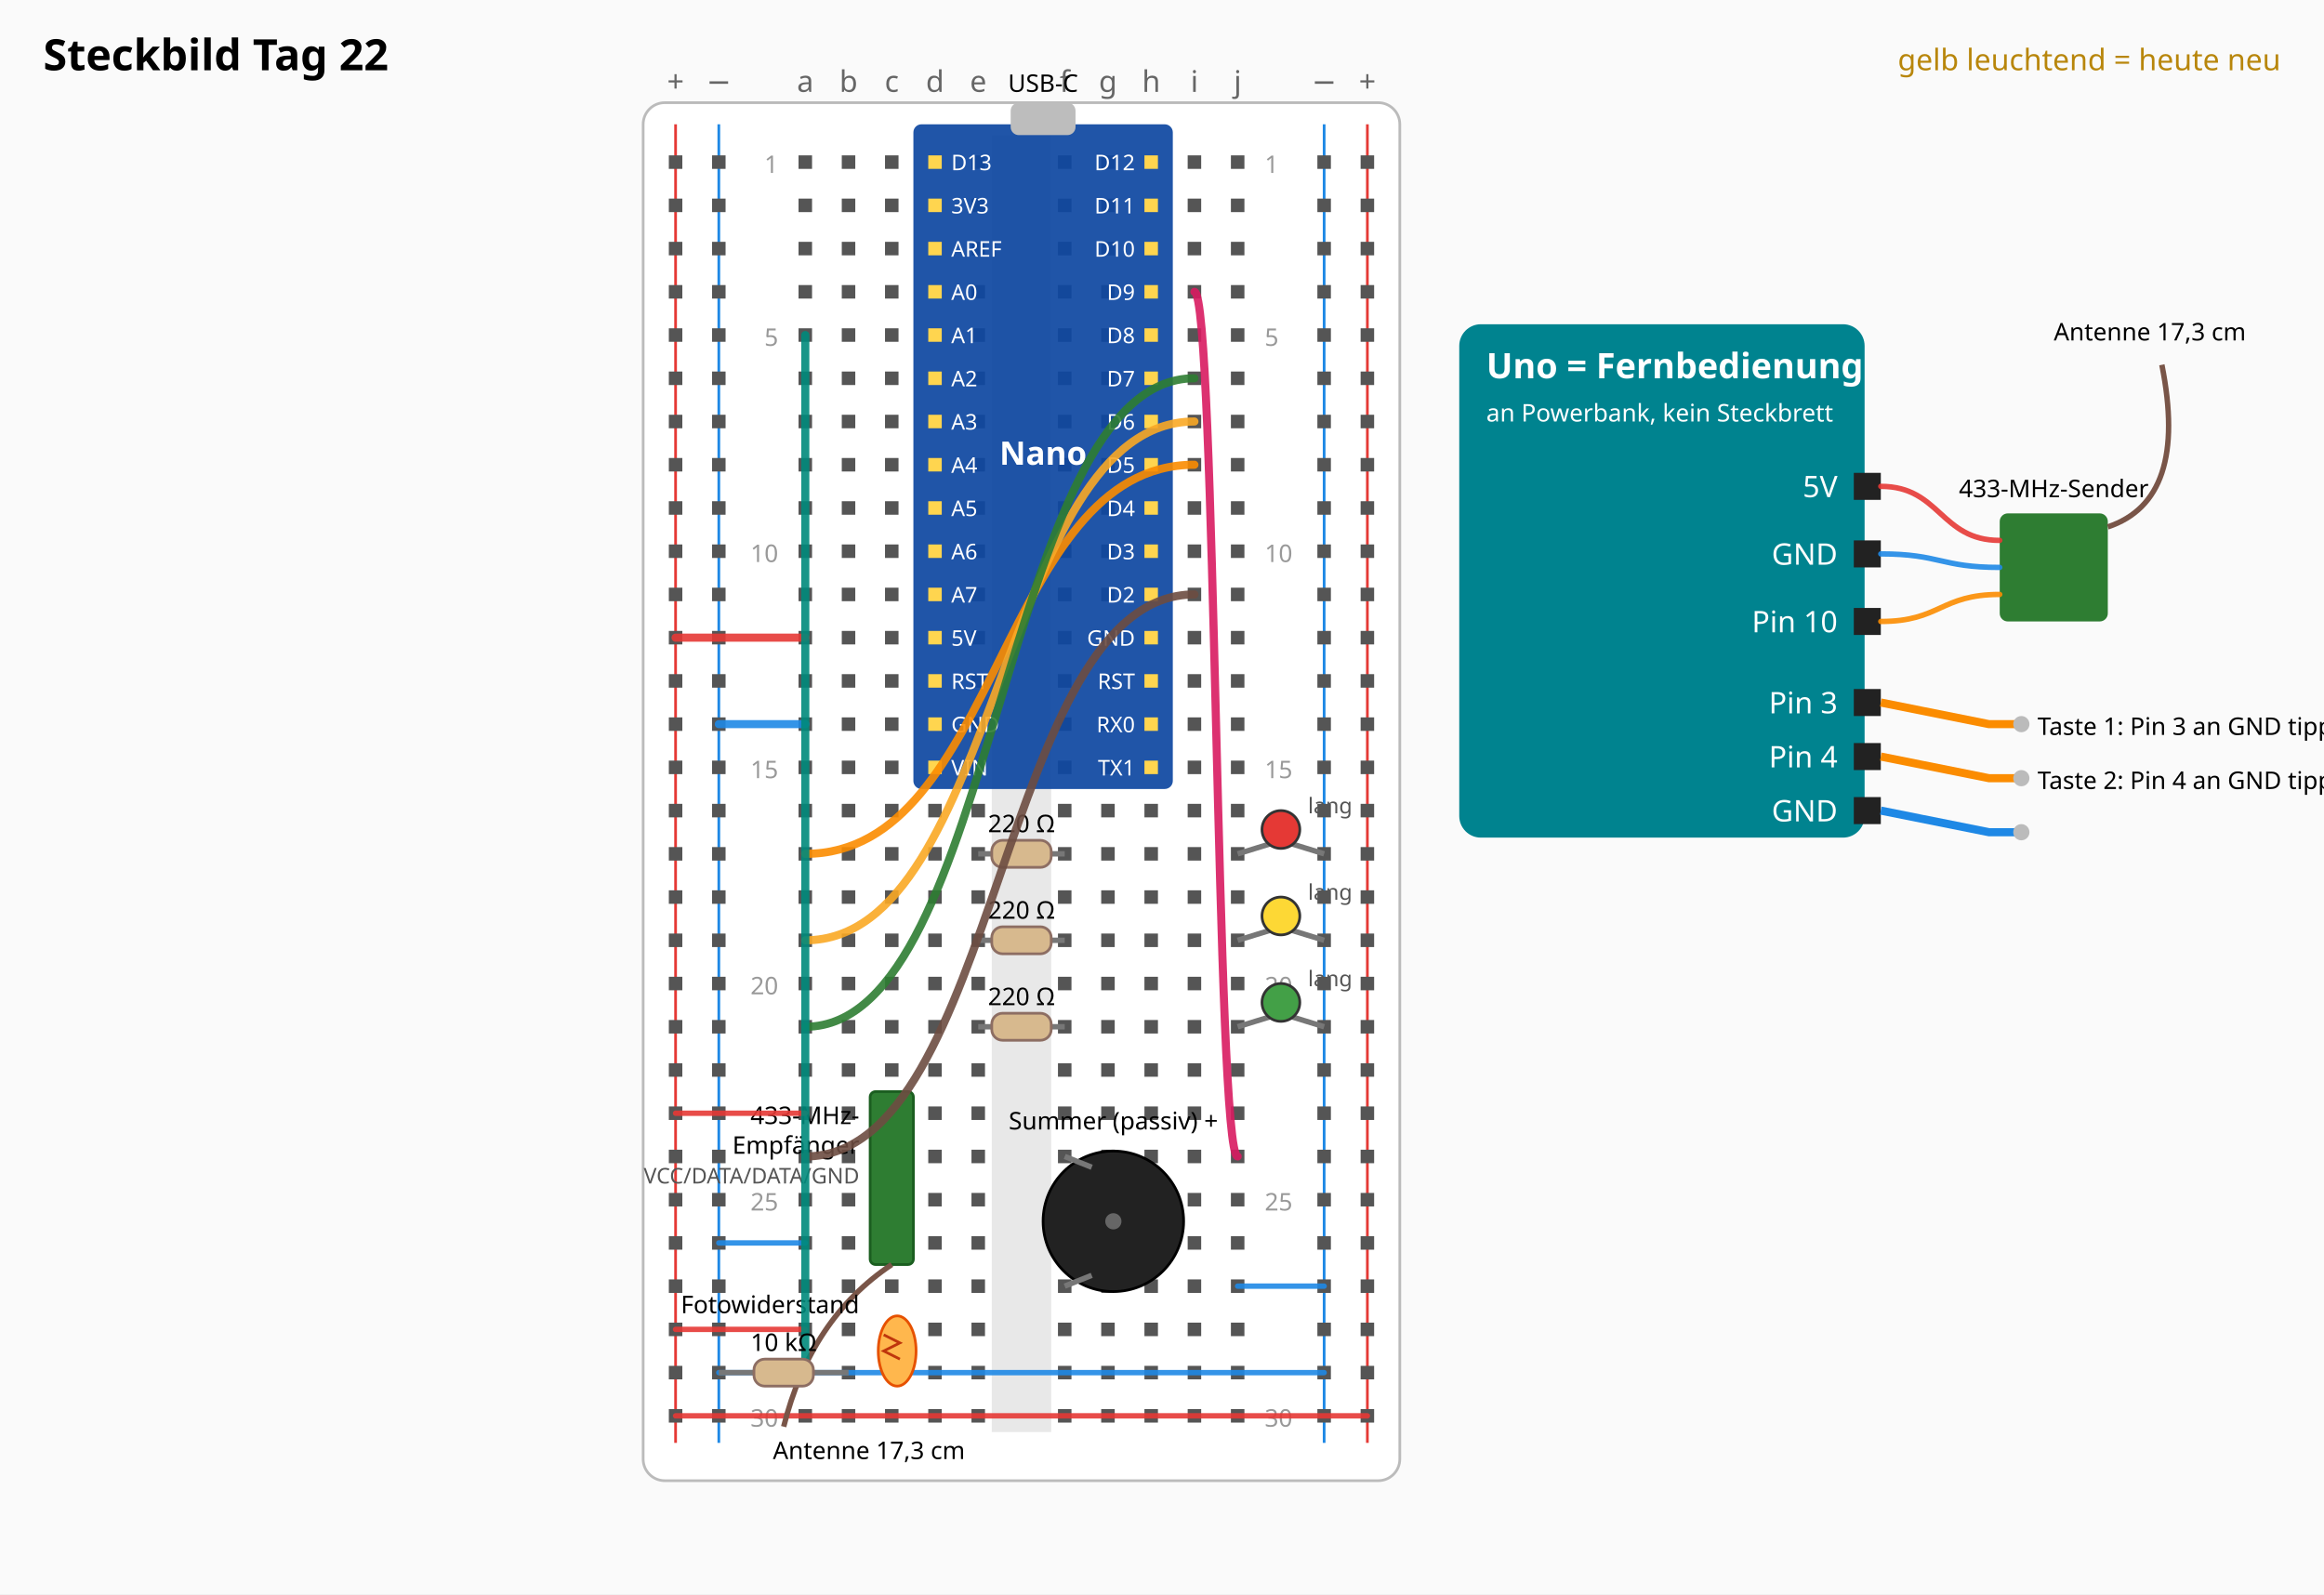
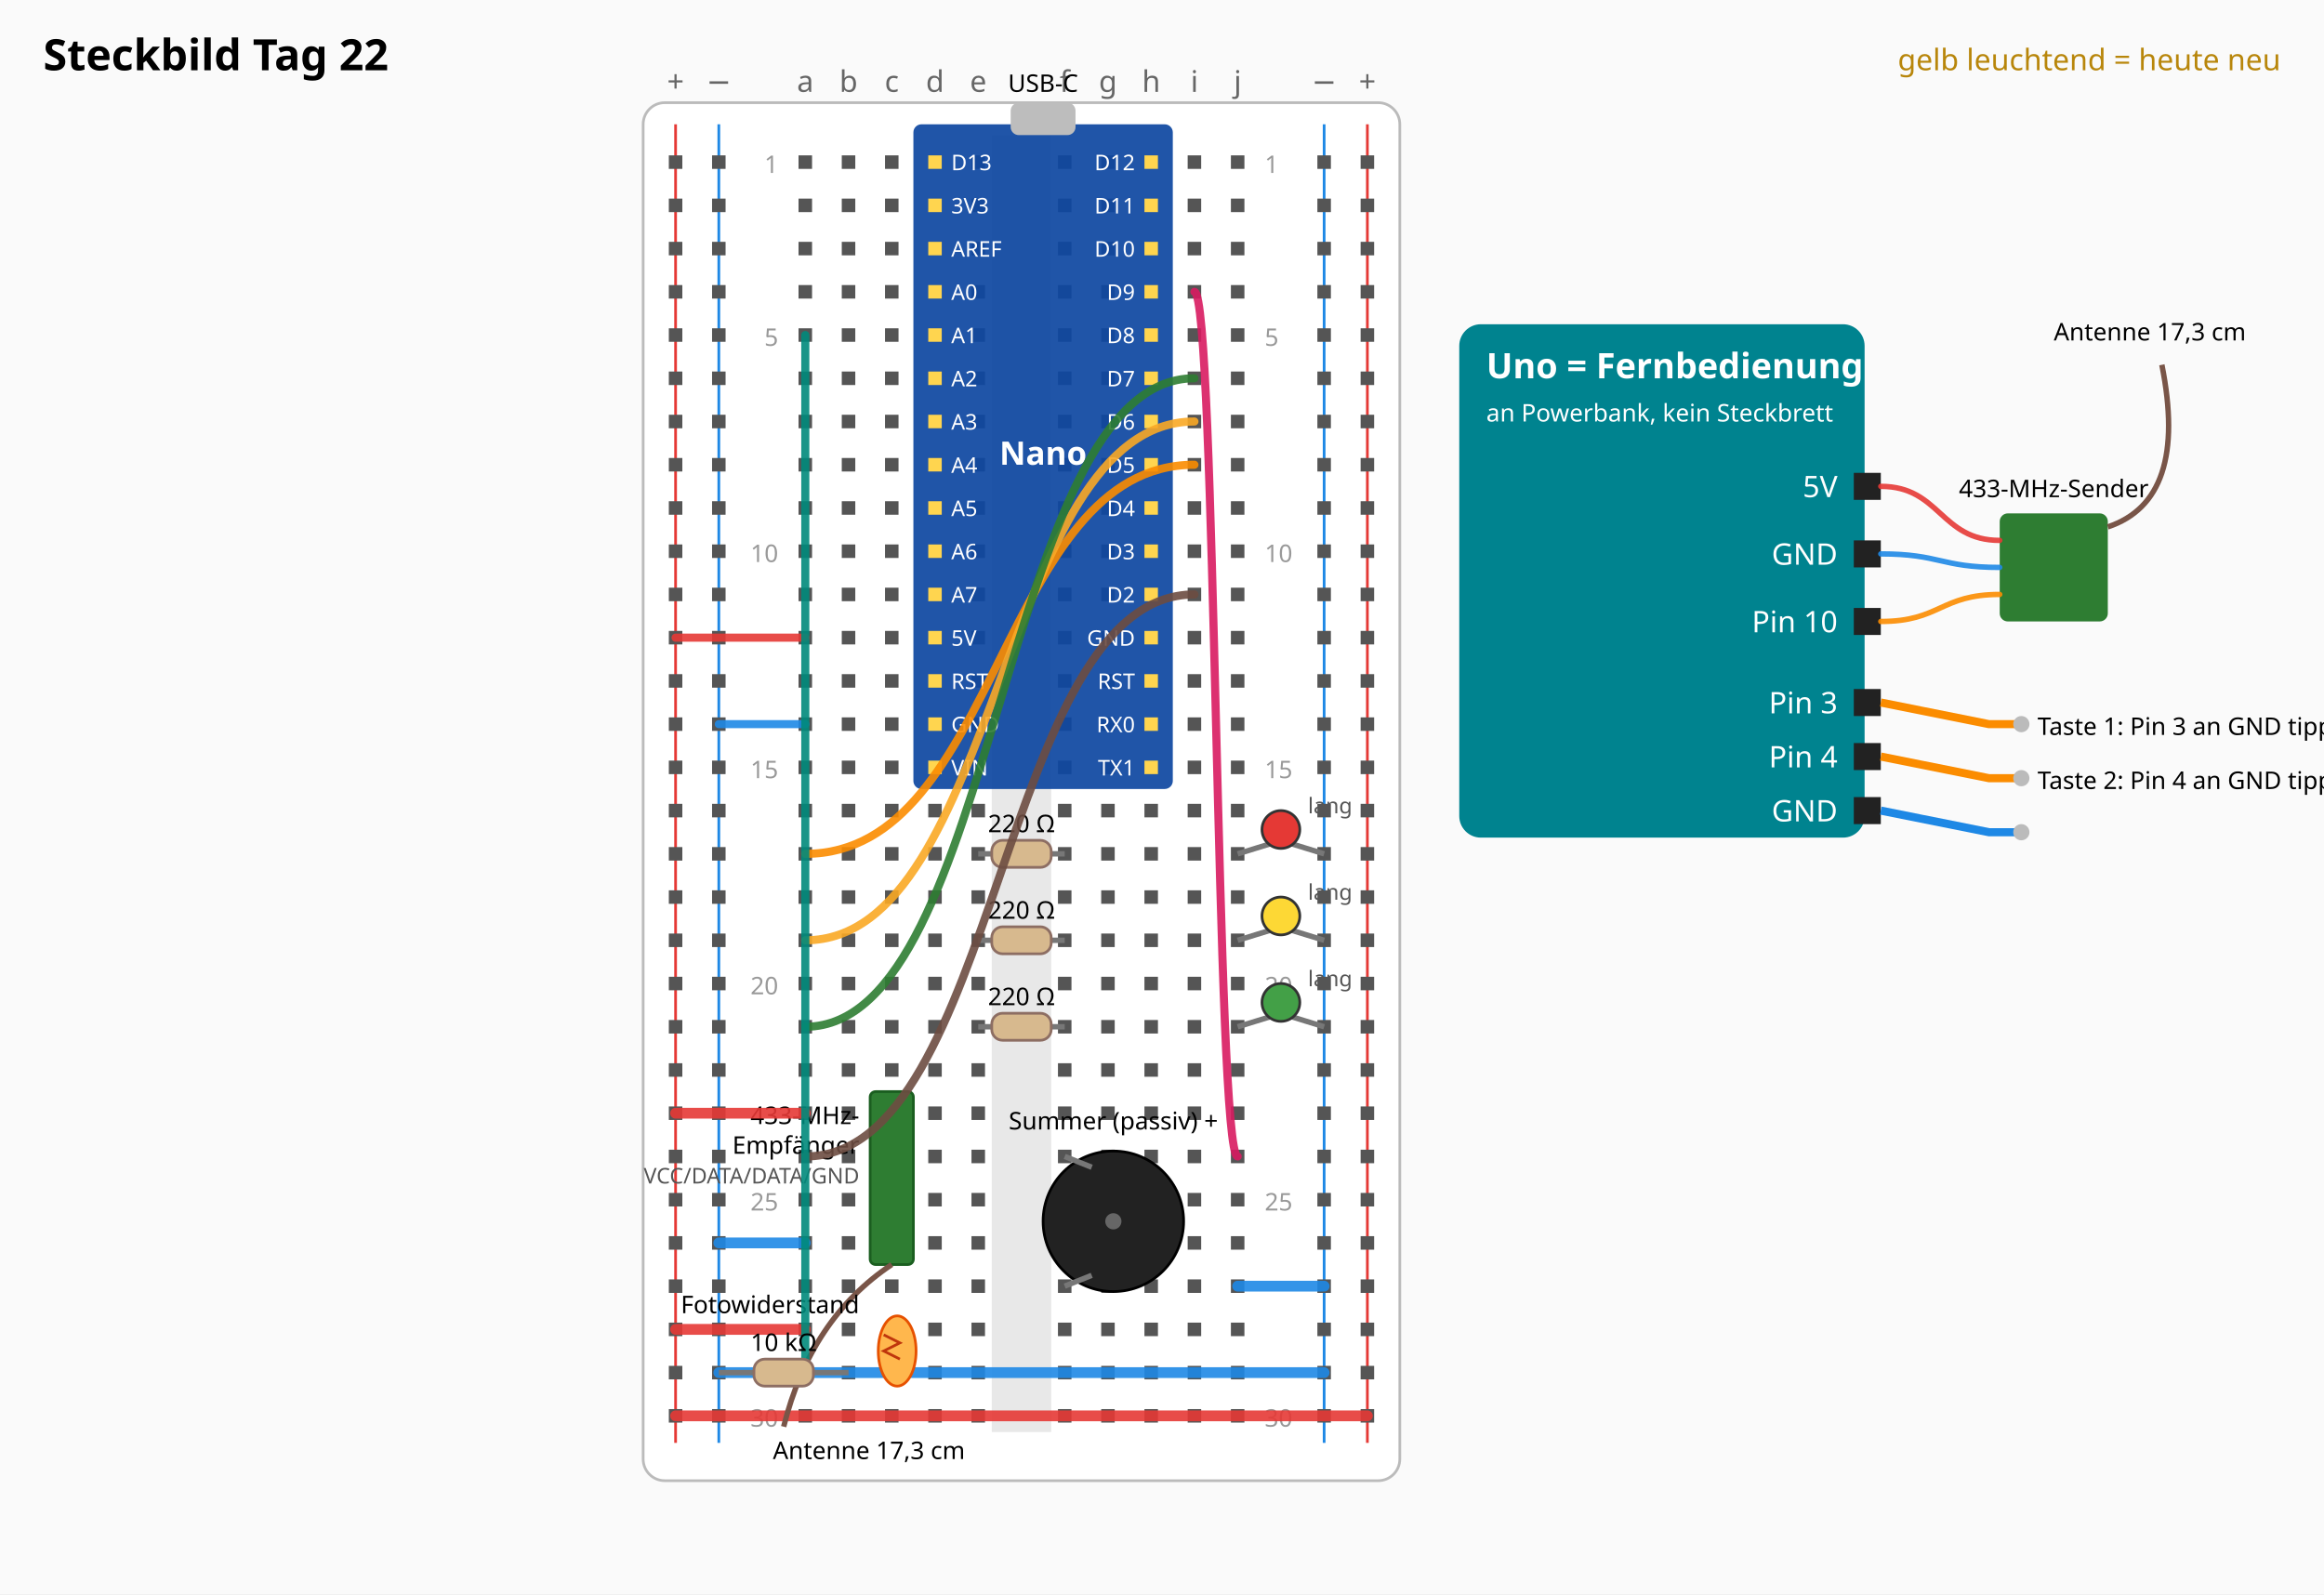
<svg xmlns="http://www.w3.org/2000/svg" viewBox="0 0 860 590" font-family="sans-serif" font-size="11">
  <defs>
    <filter id="glow" x="-50%" y="-50%" width="200%" height="200%">
      <feDropShadow dx="0" dy="0" stdDeviation="2.5" flood-color="#ffd400" flood-opacity="1" />
    </filter>
  </defs>
  <rect width="860" height="590" fill="#fafafa" />
  <text x="16" y="26" font-size="16" font-weight="bold">Steckbild Tag 22</text>
  <text x="844" y="26" text-anchor="end" fill="#b8860b">gelb leuchtend = heute neu</text>
  <rect x="238" y="38" width="280" height="510" rx="8" fill="#ffffff" stroke="#bbb" />
  <rect x="367" y="50" width="22" height="480" fill="#e8e8e8" />
  <line x1="250" y1="46" x2="250" y2="534" stroke="#e53935" stroke-width="1" />
  <line x1="506" y1="46" x2="506" y2="534" stroke="#e53935" stroke-width="1" />
  <line x1="266" y1="46" x2="266" y2="534" stroke="#1e88e5" stroke-width="1" />
  <line x1="490" y1="46" x2="490" y2="534" stroke="#1e88e5" stroke-width="1" />
  <text x="250" y="34" text-anchor="middle" fill="#666">+</text>
  <rect x="247.5" y="57.5" width="5" height="5" fill="#555" />
  <rect x="247.5" y="73.5" width="5" height="5" fill="#555" />
  <rect x="247.5" y="89.5" width="5" height="5" fill="#555" />
  <rect x="247.5" y="105.5" width="5" height="5" fill="#555" />
  <rect x="247.5" y="121.5" width="5" height="5" fill="#555" />
  <rect x="247.5" y="137.5" width="5" height="5" fill="#555" />
  <rect x="247.5" y="153.5" width="5" height="5" fill="#555" />
  <rect x="247.5" y="169.5" width="5" height="5" fill="#555" />
  <rect x="247.5" y="185.5" width="5" height="5" fill="#555" />
  <rect x="247.5" y="201.5" width="5" height="5" fill="#555" />
  <rect x="247.5" y="217.5" width="5" height="5" fill="#555" />
  <rect x="247.5" y="233.5" width="5" height="5" fill="#555" />
  <rect x="247.5" y="249.5" width="5" height="5" fill="#555" />
  <rect x="247.5" y="265.5" width="5" height="5" fill="#555" />
  <rect x="247.5" y="281.5" width="5" height="5" fill="#555" />
  <rect x="247.5" y="297.5" width="5" height="5" fill="#555" />
  <rect x="247.5" y="313.5" width="5" height="5" fill="#555" />
  <rect x="247.5" y="329.5" width="5" height="5" fill="#555" />
  <rect x="247.5" y="345.5" width="5" height="5" fill="#555" />
  <rect x="247.5" y="361.5" width="5" height="5" fill="#555" />
  <rect x="247.5" y="377.5" width="5" height="5" fill="#555" />
  <rect x="247.5" y="393.5" width="5" height="5" fill="#555" />
  <rect x="247.5" y="409.5" width="5" height="5" fill="#555" />
  <rect x="247.5" y="425.5" width="5" height="5" fill="#555" />
  <rect x="247.5" y="441.5" width="5" height="5" fill="#555" />
  <rect x="247.5" y="457.5" width="5" height="5" fill="#555" />
  <rect x="247.5" y="473.5" width="5" height="5" fill="#555" />
  <rect x="247.5" y="489.5" width="5" height="5" fill="#555" />
  <rect x="247.5" y="505.5" width="5" height="5" fill="#555" />
  <rect x="247.5" y="521.5" width="5" height="5" fill="#555" />
  <text x="266" y="34" text-anchor="middle" fill="#666">−</text>
  <rect x="263.5" y="57.5" width="5" height="5" fill="#555" />
  <rect x="263.5" y="73.5" width="5" height="5" fill="#555" />
  <rect x="263.5" y="89.5" width="5" height="5" fill="#555" />
  <rect x="263.5" y="105.5" width="5" height="5" fill="#555" />
  <rect x="263.5" y="121.5" width="5" height="5" fill="#555" />
  <rect x="263.5" y="137.5" width="5" height="5" fill="#555" />
  <rect x="263.5" y="153.5" width="5" height="5" fill="#555" />
  <rect x="263.5" y="169.5" width="5" height="5" fill="#555" />
  <rect x="263.5" y="185.5" width="5" height="5" fill="#555" />
  <rect x="263.5" y="201.5" width="5" height="5" fill="#555" />
  <rect x="263.5" y="217.5" width="5" height="5" fill="#555" />
  <rect x="263.5" y="233.5" width="5" height="5" fill="#555" />
  <rect x="263.5" y="249.5" width="5" height="5" fill="#555" />
  <rect x="263.5" y="265.5" width="5" height="5" fill="#555" />
  <rect x="263.5" y="281.5" width="5" height="5" fill="#555" />
  <rect x="263.5" y="297.5" width="5" height="5" fill="#555" />
  <rect x="263.5" y="313.5" width="5" height="5" fill="#555" />
  <rect x="263.5" y="329.5" width="5" height="5" fill="#555" />
  <rect x="263.5" y="345.5" width="5" height="5" fill="#555" />
  <rect x="263.5" y="361.5" width="5" height="5" fill="#555" />
  <rect x="263.5" y="377.5" width="5" height="5" fill="#555" />
  <rect x="263.5" y="393.5" width="5" height="5" fill="#555" />
  <rect x="263.5" y="409.5" width="5" height="5" fill="#555" />
  <rect x="263.5" y="425.5" width="5" height="5" fill="#555" />
  <rect x="263.5" y="441.5" width="5" height="5" fill="#555" />
  <rect x="263.5" y="457.5" width="5" height="5" fill="#555" />
  <rect x="263.5" y="473.5" width="5" height="5" fill="#555" />
  <rect x="263.5" y="489.5" width="5" height="5" fill="#555" />
  <rect x="263.5" y="505.5" width="5" height="5" fill="#555" />
  <rect x="263.5" y="521.5" width="5" height="5" fill="#555" />
  <text x="298" y="34" text-anchor="middle" fill="#666">a</text>
  <rect x="295.5" y="57.5" width="5" height="5" fill="#555" />
  <rect x="295.5" y="73.5" width="5" height="5" fill="#555" />
  <rect x="295.5" y="89.5" width="5" height="5" fill="#555" />
  <rect x="295.5" y="105.5" width="5" height="5" fill="#555" />
  <rect x="295.5" y="121.5" width="5" height="5" fill="#555" />
  <rect x="295.5" y="137.5" width="5" height="5" fill="#555" />
  <rect x="295.5" y="153.5" width="5" height="5" fill="#555" />
  <rect x="295.5" y="169.5" width="5" height="5" fill="#555" />
  <rect x="295.5" y="185.5" width="5" height="5" fill="#555" />
  <rect x="295.5" y="201.5" width="5" height="5" fill="#555" />
  <rect x="295.5" y="217.5" width="5" height="5" fill="#555" />
  <rect x="295.5" y="233.5" width="5" height="5" fill="#555" />
  <rect x="295.5" y="249.5" width="5" height="5" fill="#555" />
  <rect x="295.5" y="265.5" width="5" height="5" fill="#555" />
  <rect x="295.5" y="281.5" width="5" height="5" fill="#555" />
  <rect x="295.5" y="297.5" width="5" height="5" fill="#555" />
  <rect x="295.5" y="313.5" width="5" height="5" fill="#555" />
  <rect x="295.5" y="329.5" width="5" height="5" fill="#555" />
  <rect x="295.5" y="345.5" width="5" height="5" fill="#555" />
  <rect x="295.5" y="361.5" width="5" height="5" fill="#555" />
  <rect x="295.5" y="377.5" width="5" height="5" fill="#555" />
  <rect x="295.5" y="393.5" width="5" height="5" fill="#555" />
  <rect x="295.5" y="409.5" width="5" height="5" fill="#555" />
  <rect x="295.5" y="425.5" width="5" height="5" fill="#555" />
  <rect x="295.5" y="441.5" width="5" height="5" fill="#555" />
  <rect x="295.5" y="457.5" width="5" height="5" fill="#555" />
  <rect x="295.5" y="473.5" width="5" height="5" fill="#555" />
  <rect x="295.5" y="489.5" width="5" height="5" fill="#555" />
  <rect x="295.5" y="505.5" width="5" height="5" fill="#555" />
  <rect x="295.5" y="521.5" width="5" height="5" fill="#555" />
  <text x="314" y="34" text-anchor="middle" fill="#666">b</text>
  <rect x="311.5" y="57.5" width="5" height="5" fill="#555" />
  <rect x="311.5" y="73.5" width="5" height="5" fill="#555" />
  <rect x="311.5" y="89.5" width="5" height="5" fill="#555" />
  <rect x="311.5" y="105.5" width="5" height="5" fill="#555" />
  <rect x="311.5" y="121.5" width="5" height="5" fill="#555" />
  <rect x="311.5" y="137.5" width="5" height="5" fill="#555" />
  <rect x="311.5" y="153.5" width="5" height="5" fill="#555" />
  <rect x="311.5" y="169.5" width="5" height="5" fill="#555" />
  <rect x="311.5" y="185.5" width="5" height="5" fill="#555" />
  <rect x="311.5" y="201.5" width="5" height="5" fill="#555" />
  <rect x="311.5" y="217.5" width="5" height="5" fill="#555" />
  <rect x="311.5" y="233.5" width="5" height="5" fill="#555" />
  <rect x="311.5" y="249.5" width="5" height="5" fill="#555" />
  <rect x="311.5" y="265.5" width="5" height="5" fill="#555" />
  <rect x="311.5" y="281.5" width="5" height="5" fill="#555" />
  <rect x="311.5" y="297.5" width="5" height="5" fill="#555" />
  <rect x="311.5" y="313.5" width="5" height="5" fill="#555" />
  <rect x="311.5" y="329.5" width="5" height="5" fill="#555" />
  <rect x="311.5" y="345.5" width="5" height="5" fill="#555" />
  <rect x="311.5" y="361.5" width="5" height="5" fill="#555" />
  <rect x="311.5" y="377.5" width="5" height="5" fill="#555" />
  <rect x="311.5" y="393.5" width="5" height="5" fill="#555" />
  <rect x="311.5" y="409.5" width="5" height="5" fill="#555" />
  <rect x="311.5" y="425.5" width="5" height="5" fill="#555" />
  <rect x="311.5" y="441.5" width="5" height="5" fill="#555" />
  <rect x="311.5" y="457.5" width="5" height="5" fill="#555" />
  <rect x="311.5" y="473.5" width="5" height="5" fill="#555" />
  <rect x="311.5" y="489.5" width="5" height="5" fill="#555" />
  <rect x="311.5" y="505.5" width="5" height="5" fill="#555" />
  <rect x="311.5" y="521.5" width="5" height="5" fill="#555" />
  <text x="330" y="34" text-anchor="middle" fill="#666">c</text>
  <rect x="327.5" y="57.5" width="5" height="5" fill="#555" />
  <rect x="327.5" y="73.5" width="5" height="5" fill="#555" />
  <rect x="327.5" y="89.5" width="5" height="5" fill="#555" />
  <rect x="327.5" y="105.5" width="5" height="5" fill="#555" />
  <rect x="327.5" y="121.5" width="5" height="5" fill="#555" />
  <rect x="327.5" y="137.5" width="5" height="5" fill="#555" />
  <rect x="327.5" y="153.5" width="5" height="5" fill="#555" />
  <rect x="327.5" y="169.5" width="5" height="5" fill="#555" />
  <rect x="327.5" y="185.5" width="5" height="5" fill="#555" />
  <rect x="327.5" y="201.5" width="5" height="5" fill="#555" />
  <rect x="327.5" y="217.5" width="5" height="5" fill="#555" />
  <rect x="327.5" y="233.5" width="5" height="5" fill="#555" />
  <rect x="327.5" y="249.5" width="5" height="5" fill="#555" />
  <rect x="327.5" y="265.5" width="5" height="5" fill="#555" />
  <rect x="327.5" y="281.5" width="5" height="5" fill="#555" />
  <rect x="327.5" y="297.5" width="5" height="5" fill="#555" />
  <rect x="327.5" y="313.5" width="5" height="5" fill="#555" />
  <rect x="327.5" y="329.5" width="5" height="5" fill="#555" />
  <rect x="327.5" y="345.5" width="5" height="5" fill="#555" />
  <rect x="327.5" y="361.5" width="5" height="5" fill="#555" />
  <rect x="327.5" y="377.5" width="5" height="5" fill="#555" />
  <rect x="327.5" y="393.5" width="5" height="5" fill="#555" />
  <rect x="327.5" y="409.5" width="5" height="5" fill="#555" />
  <rect x="327.5" y="425.5" width="5" height="5" fill="#555" />
  <rect x="327.5" y="441.5" width="5" height="5" fill="#555" />
  <rect x="327.5" y="457.5" width="5" height="5" fill="#555" />
  <rect x="327.5" y="473.5" width="5" height="5" fill="#555" />
  <rect x="327.5" y="489.5" width="5" height="5" fill="#555" />
  <rect x="327.5" y="505.5" width="5" height="5" fill="#555" />
  <rect x="327.5" y="521.5" width="5" height="5" fill="#555" />
  <text x="346" y="34" text-anchor="middle" fill="#666">d</text>
  <rect x="343.5" y="57.5" width="5" height="5" fill="#555" />
  <rect x="343.5" y="73.5" width="5" height="5" fill="#555" />
  <rect x="343.5" y="89.5" width="5" height="5" fill="#555" />
  <rect x="343.5" y="105.5" width="5" height="5" fill="#555" />
  <rect x="343.5" y="121.5" width="5" height="5" fill="#555" />
  <rect x="343.5" y="137.5" width="5" height="5" fill="#555" />
  <rect x="343.5" y="153.5" width="5" height="5" fill="#555" />
  <rect x="343.5" y="169.5" width="5" height="5" fill="#555" />
  <rect x="343.5" y="185.5" width="5" height="5" fill="#555" />
  <rect x="343.5" y="201.5" width="5" height="5" fill="#555" />
  <rect x="343.5" y="217.5" width="5" height="5" fill="#555" />
  <rect x="343.5" y="233.5" width="5" height="5" fill="#555" />
  <rect x="343.5" y="249.5" width="5" height="5" fill="#555" />
  <rect x="343.5" y="265.5" width="5" height="5" fill="#555" />
  <rect x="343.5" y="281.5" width="5" height="5" fill="#555" />
  <rect x="343.5" y="297.5" width="5" height="5" fill="#555" />
  <rect x="343.5" y="313.5" width="5" height="5" fill="#555" />
  <rect x="343.5" y="329.5" width="5" height="5" fill="#555" />
  <rect x="343.5" y="345.5" width="5" height="5" fill="#555" />
  <rect x="343.5" y="361.5" width="5" height="5" fill="#555" />
  <rect x="343.5" y="377.5" width="5" height="5" fill="#555" />
  <rect x="343.5" y="393.5" width="5" height="5" fill="#555" />
  <rect x="343.5" y="409.5" width="5" height="5" fill="#555" />
  <rect x="343.5" y="425.5" width="5" height="5" fill="#555" />
  <rect x="343.5" y="441.5" width="5" height="5" fill="#555" />
  <rect x="343.5" y="457.5" width="5" height="5" fill="#555" />
  <rect x="343.5" y="473.5" width="5" height="5" fill="#555" />
  <rect x="343.5" y="489.5" width="5" height="5" fill="#555" />
  <rect x="343.5" y="505.5" width="5" height="5" fill="#555" />
  <rect x="343.5" y="521.5" width="5" height="5" fill="#555" />
  <text x="362" y="34" text-anchor="middle" fill="#666">e</text>
  <rect x="359.5" y="57.5" width="5" height="5" fill="#555" />
  <rect x="359.5" y="73.5" width="5" height="5" fill="#555" />
  <rect x="359.5" y="89.5" width="5" height="5" fill="#555" />
  <rect x="359.5" y="105.5" width="5" height="5" fill="#555" />
  <rect x="359.5" y="121.5" width="5" height="5" fill="#555" />
  <rect x="359.5" y="137.5" width="5" height="5" fill="#555" />
  <rect x="359.5" y="153.5" width="5" height="5" fill="#555" />
  <rect x="359.5" y="169.5" width="5" height="5" fill="#555" />
  <rect x="359.5" y="185.5" width="5" height="5" fill="#555" />
  <rect x="359.5" y="201.5" width="5" height="5" fill="#555" />
  <rect x="359.5" y="217.5" width="5" height="5" fill="#555" />
  <rect x="359.5" y="233.5" width="5" height="5" fill="#555" />
  <rect x="359.5" y="249.5" width="5" height="5" fill="#555" />
  <rect x="359.5" y="265.5" width="5" height="5" fill="#555" />
  <rect x="359.5" y="281.5" width="5" height="5" fill="#555" />
  <rect x="359.5" y="297.5" width="5" height="5" fill="#555" />
  <rect x="359.5" y="313.5" width="5" height="5" fill="#555" />
  <rect x="359.5" y="329.5" width="5" height="5" fill="#555" />
  <rect x="359.5" y="345.5" width="5" height="5" fill="#555" />
  <rect x="359.5" y="361.5" width="5" height="5" fill="#555" />
  <rect x="359.5" y="377.5" width="5" height="5" fill="#555" />
  <rect x="359.5" y="393.5" width="5" height="5" fill="#555" />
  <rect x="359.5" y="409.5" width="5" height="5" fill="#555" />
  <rect x="359.5" y="425.5" width="5" height="5" fill="#555" />
  <rect x="359.5" y="441.5" width="5" height="5" fill="#555" />
  <rect x="359.5" y="457.5" width="5" height="5" fill="#555" />
  <rect x="359.5" y="473.5" width="5" height="5" fill="#555" />
  <rect x="359.5" y="489.5" width="5" height="5" fill="#555" />
  <rect x="359.5" y="505.5" width="5" height="5" fill="#555" />
  <rect x="359.5" y="521.5" width="5" height="5" fill="#555" />
  <text x="394" y="34" text-anchor="middle" fill="#666">f</text>
  <rect x="391.5" y="57.5" width="5" height="5" fill="#555" />
  <rect x="391.5" y="73.5" width="5" height="5" fill="#555" />
  <rect x="391.5" y="89.5" width="5" height="5" fill="#555" />
  <rect x="391.5" y="105.5" width="5" height="5" fill="#555" />
  <rect x="391.5" y="121.5" width="5" height="5" fill="#555" />
  <rect x="391.5" y="137.5" width="5" height="5" fill="#555" />
  <rect x="391.5" y="153.5" width="5" height="5" fill="#555" />
  <rect x="391.5" y="169.5" width="5" height="5" fill="#555" />
  <rect x="391.5" y="185.5" width="5" height="5" fill="#555" />
  <rect x="391.5" y="201.5" width="5" height="5" fill="#555" />
  <rect x="391.5" y="217.5" width="5" height="5" fill="#555" />
  <rect x="391.5" y="233.5" width="5" height="5" fill="#555" />
  <rect x="391.5" y="249.5" width="5" height="5" fill="#555" />
  <rect x="391.5" y="265.5" width="5" height="5" fill="#555" />
  <rect x="391.5" y="281.5" width="5" height="5" fill="#555" />
  <rect x="391.5" y="297.5" width="5" height="5" fill="#555" />
  <rect x="391.5" y="313.5" width="5" height="5" fill="#555" />
  <rect x="391.5" y="329.5" width="5" height="5" fill="#555" />
  <rect x="391.5" y="345.5" width="5" height="5" fill="#555" />
  <rect x="391.5" y="361.5" width="5" height="5" fill="#555" />
  <rect x="391.5" y="377.5" width="5" height="5" fill="#555" />
  <rect x="391.5" y="393.5" width="5" height="5" fill="#555" />
  <rect x="391.5" y="409.5" width="5" height="5" fill="#555" />
  <rect x="391.5" y="425.5" width="5" height="5" fill="#555" />
  <rect x="391.5" y="441.5" width="5" height="5" fill="#555" />
  <rect x="391.5" y="457.5" width="5" height="5" fill="#555" />
  <rect x="391.5" y="473.5" width="5" height="5" fill="#555" />
  <rect x="391.5" y="489.5" width="5" height="5" fill="#555" />
  <rect x="391.5" y="505.5" width="5" height="5" fill="#555" />
  <rect x="391.5" y="521.5" width="5" height="5" fill="#555" />
  <text x="410" y="34" text-anchor="middle" fill="#666">g</text>
  <rect x="407.5" y="57.5" width="5" height="5" fill="#555" />
  <rect x="407.5" y="73.5" width="5" height="5" fill="#555" />
  <rect x="407.5" y="89.5" width="5" height="5" fill="#555" />
  <rect x="407.5" y="105.5" width="5" height="5" fill="#555" />
  <rect x="407.5" y="121.5" width="5" height="5" fill="#555" />
  <rect x="407.5" y="137.5" width="5" height="5" fill="#555" />
  <rect x="407.5" y="153.5" width="5" height="5" fill="#555" />
  <rect x="407.5" y="169.5" width="5" height="5" fill="#555" />
  <rect x="407.5" y="185.5" width="5" height="5" fill="#555" />
  <rect x="407.5" y="201.5" width="5" height="5" fill="#555" />
  <rect x="407.5" y="217.5" width="5" height="5" fill="#555" />
  <rect x="407.5" y="233.5" width="5" height="5" fill="#555" />
  <rect x="407.5" y="249.5" width="5" height="5" fill="#555" />
  <rect x="407.5" y="265.5" width="5" height="5" fill="#555" />
  <rect x="407.5" y="281.5" width="5" height="5" fill="#555" />
  <rect x="407.5" y="297.5" width="5" height="5" fill="#555" />
  <rect x="407.5" y="313.5" width="5" height="5" fill="#555" />
  <rect x="407.5" y="329.5" width="5" height="5" fill="#555" />
  <rect x="407.5" y="345.5" width="5" height="5" fill="#555" />
  <rect x="407.5" y="361.5" width="5" height="5" fill="#555" />
  <rect x="407.5" y="377.5" width="5" height="5" fill="#555" />
  <rect x="407.5" y="393.5" width="5" height="5" fill="#555" />
  <rect x="407.5" y="409.5" width="5" height="5" fill="#555" />
  <rect x="407.5" y="425.5" width="5" height="5" fill="#555" />
  <rect x="407.5" y="441.5" width="5" height="5" fill="#555" />
  <rect x="407.5" y="457.5" width="5" height="5" fill="#555" />
  <rect x="407.5" y="473.5" width="5" height="5" fill="#555" />
  <rect x="407.5" y="489.5" width="5" height="5" fill="#555" />
  <rect x="407.5" y="505.5" width="5" height="5" fill="#555" />
  <rect x="407.5" y="521.5" width="5" height="5" fill="#555" />
  <text x="426" y="34" text-anchor="middle" fill="#666">h</text>
  <rect x="423.5" y="57.5" width="5" height="5" fill="#555" />
  <rect x="423.5" y="73.5" width="5" height="5" fill="#555" />
  <rect x="423.5" y="89.5" width="5" height="5" fill="#555" />
  <rect x="423.5" y="105.5" width="5" height="5" fill="#555" />
  <rect x="423.5" y="121.5" width="5" height="5" fill="#555" />
  <rect x="423.5" y="137.5" width="5" height="5" fill="#555" />
  <rect x="423.5" y="153.5" width="5" height="5" fill="#555" />
  <rect x="423.5" y="169.5" width="5" height="5" fill="#555" />
  <rect x="423.5" y="185.5" width="5" height="5" fill="#555" />
  <rect x="423.5" y="201.5" width="5" height="5" fill="#555" />
  <rect x="423.5" y="217.5" width="5" height="5" fill="#555" />
  <rect x="423.5" y="233.5" width="5" height="5" fill="#555" />
  <rect x="423.5" y="249.5" width="5" height="5" fill="#555" />
  <rect x="423.5" y="265.5" width="5" height="5" fill="#555" />
  <rect x="423.5" y="281.5" width="5" height="5" fill="#555" />
  <rect x="423.5" y="297.5" width="5" height="5" fill="#555" />
  <rect x="423.5" y="313.5" width="5" height="5" fill="#555" />
  <rect x="423.5" y="329.5" width="5" height="5" fill="#555" />
  <rect x="423.5" y="345.5" width="5" height="5" fill="#555" />
  <rect x="423.5" y="361.5" width="5" height="5" fill="#555" />
  <rect x="423.5" y="377.5" width="5" height="5" fill="#555" />
  <rect x="423.5" y="393.5" width="5" height="5" fill="#555" />
  <rect x="423.5" y="409.5" width="5" height="5" fill="#555" />
  <rect x="423.5" y="425.5" width="5" height="5" fill="#555" />
  <rect x="423.5" y="441.5" width="5" height="5" fill="#555" />
  <rect x="423.5" y="457.5" width="5" height="5" fill="#555" />
  <rect x="423.5" y="473.5" width="5" height="5" fill="#555" />
  <rect x="423.5" y="489.5" width="5" height="5" fill="#555" />
  <rect x="423.5" y="505.5" width="5" height="5" fill="#555" />
  <rect x="423.5" y="521.5" width="5" height="5" fill="#555" />
  <text x="442" y="34" text-anchor="middle" fill="#666">i</text>
  <rect x="439.5" y="57.5" width="5" height="5" fill="#555" />
  <rect x="439.5" y="73.5" width="5" height="5" fill="#555" />
  <rect x="439.5" y="89.5" width="5" height="5" fill="#555" />
  <rect x="439.5" y="105.5" width="5" height="5" fill="#555" />
  <rect x="439.5" y="121.5" width="5" height="5" fill="#555" />
  <rect x="439.5" y="137.5" width="5" height="5" fill="#555" />
  <rect x="439.5" y="153.5" width="5" height="5" fill="#555" />
  <rect x="439.5" y="169.5" width="5" height="5" fill="#555" />
  <rect x="439.5" y="185.5" width="5" height="5" fill="#555" />
  <rect x="439.5" y="201.5" width="5" height="5" fill="#555" />
  <rect x="439.5" y="217.5" width="5" height="5" fill="#555" />
  <rect x="439.5" y="233.5" width="5" height="5" fill="#555" />
  <rect x="439.5" y="249.5" width="5" height="5" fill="#555" />
  <rect x="439.5" y="265.5" width="5" height="5" fill="#555" />
  <rect x="439.5" y="281.5" width="5" height="5" fill="#555" />
  <rect x="439.5" y="297.5" width="5" height="5" fill="#555" />
  <rect x="439.5" y="313.5" width="5" height="5" fill="#555" />
  <rect x="439.5" y="329.5" width="5" height="5" fill="#555" />
  <rect x="439.5" y="345.5" width="5" height="5" fill="#555" />
  <rect x="439.5" y="361.5" width="5" height="5" fill="#555" />
  <rect x="439.5" y="377.5" width="5" height="5" fill="#555" />
  <rect x="439.5" y="393.5" width="5" height="5" fill="#555" />
  <rect x="439.5" y="409.5" width="5" height="5" fill="#555" />
  <rect x="439.5" y="425.5" width="5" height="5" fill="#555" />
  <rect x="439.5" y="441.5" width="5" height="5" fill="#555" />
  <rect x="439.5" y="457.5" width="5" height="5" fill="#555" />
  <rect x="439.5" y="473.5" width="5" height="5" fill="#555" />
  <rect x="439.5" y="489.5" width="5" height="5" fill="#555" />
  <rect x="439.5" y="505.5" width="5" height="5" fill="#555" />
  <rect x="439.5" y="521.5" width="5" height="5" fill="#555" />
  <text x="458" y="34" text-anchor="middle" fill="#666">j</text>
  <rect x="455.5" y="57.5" width="5" height="5" fill="#555" />
  <rect x="455.5" y="73.5" width="5" height="5" fill="#555" />
  <rect x="455.5" y="89.5" width="5" height="5" fill="#555" />
  <rect x="455.5" y="105.5" width="5" height="5" fill="#555" />
  <rect x="455.5" y="121.5" width="5" height="5" fill="#555" />
  <rect x="455.5" y="137.5" width="5" height="5" fill="#555" />
  <rect x="455.5" y="153.5" width="5" height="5" fill="#555" />
  <rect x="455.5" y="169.5" width="5" height="5" fill="#555" />
  <rect x="455.5" y="185.5" width="5" height="5" fill="#555" />
  <rect x="455.5" y="201.5" width="5" height="5" fill="#555" />
  <rect x="455.5" y="217.5" width="5" height="5" fill="#555" />
  <rect x="455.5" y="233.5" width="5" height="5" fill="#555" />
  <rect x="455.5" y="249.5" width="5" height="5" fill="#555" />
  <rect x="455.5" y="265.5" width="5" height="5" fill="#555" />
  <rect x="455.5" y="281.5" width="5" height="5" fill="#555" />
  <rect x="455.5" y="297.5" width="5" height="5" fill="#555" />
  <rect x="455.5" y="313.5" width="5" height="5" fill="#555" />
  <rect x="455.5" y="329.5" width="5" height="5" fill="#555" />
  <rect x="455.5" y="345.5" width="5" height="5" fill="#555" />
  <rect x="455.5" y="361.5" width="5" height="5" fill="#555" />
  <rect x="455.5" y="377.5" width="5" height="5" fill="#555" />
  <rect x="455.5" y="393.5" width="5" height="5" fill="#555" />
  <rect x="455.5" y="409.5" width="5" height="5" fill="#555" />
  <rect x="455.5" y="425.5" width="5" height="5" fill="#555" />
  <rect x="455.5" y="441.5" width="5" height="5" fill="#555" />
  <rect x="455.5" y="457.5" width="5" height="5" fill="#555" />
  <rect x="455.5" y="473.5" width="5" height="5" fill="#555" />
  <rect x="455.5" y="489.5" width="5" height="5" fill="#555" />
  <rect x="455.5" y="505.5" width="5" height="5" fill="#555" />
  <rect x="455.5" y="521.5" width="5" height="5" fill="#555" />
  <text x="490" y="34" text-anchor="middle" fill="#666">−</text>
  <rect x="487.5" y="57.5" width="5" height="5" fill="#555" />
  <rect x="487.5" y="73.5" width="5" height="5" fill="#555" />
  <rect x="487.5" y="89.5" width="5" height="5" fill="#555" />
  <rect x="487.5" y="105.5" width="5" height="5" fill="#555" />
  <rect x="487.5" y="121.5" width="5" height="5" fill="#555" />
  <rect x="487.5" y="137.5" width="5" height="5" fill="#555" />
  <rect x="487.5" y="153.5" width="5" height="5" fill="#555" />
  <rect x="487.5" y="169.5" width="5" height="5" fill="#555" />
  <rect x="487.5" y="185.5" width="5" height="5" fill="#555" />
  <rect x="487.5" y="201.5" width="5" height="5" fill="#555" />
  <rect x="487.5" y="217.5" width="5" height="5" fill="#555" />
  <rect x="487.5" y="233.5" width="5" height="5" fill="#555" />
  <rect x="487.5" y="249.5" width="5" height="5" fill="#555" />
  <rect x="487.5" y="265.5" width="5" height="5" fill="#555" />
  <rect x="487.5" y="281.5" width="5" height="5" fill="#555" />
  <rect x="487.5" y="297.5" width="5" height="5" fill="#555" />
  <rect x="487.5" y="313.5" width="5" height="5" fill="#555" />
  <rect x="487.5" y="329.5" width="5" height="5" fill="#555" />
  <rect x="487.5" y="345.5" width="5" height="5" fill="#555" />
  <rect x="487.5" y="361.5" width="5" height="5" fill="#555" />
  <rect x="487.5" y="377.5" width="5" height="5" fill="#555" />
  <rect x="487.5" y="393.5" width="5" height="5" fill="#555" />
  <rect x="487.5" y="409.5" width="5" height="5" fill="#555" />
  <rect x="487.5" y="425.5" width="5" height="5" fill="#555" />
  <rect x="487.5" y="441.5" width="5" height="5" fill="#555" />
  <rect x="487.5" y="457.5" width="5" height="5" fill="#555" />
  <rect x="487.5" y="473.5" width="5" height="5" fill="#555" />
  <rect x="487.5" y="489.5" width="5" height="5" fill="#555" />
  <rect x="487.5" y="505.5" width="5" height="5" fill="#555" />
  <rect x="487.5" y="521.5" width="5" height="5" fill="#555" />
  <text x="506" y="34" text-anchor="middle" fill="#666">+</text>
  <rect x="503.5" y="57.5" width="5" height="5" fill="#555" />
  <rect x="503.5" y="73.5" width="5" height="5" fill="#555" />
  <rect x="503.5" y="89.5" width="5" height="5" fill="#555" />
  <rect x="503.5" y="105.5" width="5" height="5" fill="#555" />
  <rect x="503.5" y="121.5" width="5" height="5" fill="#555" />
  <rect x="503.5" y="137.5" width="5" height="5" fill="#555" />
  <rect x="503.5" y="153.5" width="5" height="5" fill="#555" />
  <rect x="503.5" y="169.5" width="5" height="5" fill="#555" />
  <rect x="503.5" y="185.5" width="5" height="5" fill="#555" />
  <rect x="503.5" y="201.5" width="5" height="5" fill="#555" />
  <rect x="503.5" y="217.5" width="5" height="5" fill="#555" />
  <rect x="503.5" y="233.5" width="5" height="5" fill="#555" />
  <rect x="503.5" y="249.5" width="5" height="5" fill="#555" />
  <rect x="503.5" y="265.5" width="5" height="5" fill="#555" />
  <rect x="503.5" y="281.5" width="5" height="5" fill="#555" />
  <rect x="503.5" y="297.5" width="5" height="5" fill="#555" />
  <rect x="503.5" y="313.5" width="5" height="5" fill="#555" />
  <rect x="503.5" y="329.5" width="5" height="5" fill="#555" />
  <rect x="503.5" y="345.5" width="5" height="5" fill="#555" />
  <rect x="503.5" y="361.5" width="5" height="5" fill="#555" />
  <rect x="503.5" y="377.5" width="5" height="5" fill="#555" />
  <rect x="503.5" y="393.5" width="5" height="5" fill="#555" />
  <rect x="503.5" y="409.5" width="5" height="5" fill="#555" />
  <rect x="503.5" y="425.5" width="5" height="5" fill="#555" />
  <rect x="503.5" y="441.5" width="5" height="5" fill="#555" />
  <rect x="503.5" y="457.5" width="5" height="5" fill="#555" />
  <rect x="503.5" y="473.5" width="5" height="5" fill="#555" />
  <rect x="503.5" y="489.5" width="5" height="5" fill="#555" />
  <rect x="503.5" y="505.5" width="5" height="5" fill="#555" />
  <rect x="503.5" y="521.5" width="5" height="5" fill="#555" />
  <text x="288" y="64" text-anchor="end" fill="#999" font-size="9">1</text>
  <text x="468" y="64" fill="#999" font-size="9">1</text>
  <text x="288" y="128" text-anchor="end" fill="#999" font-size="9">5</text>
  <text x="468" y="128" fill="#999" font-size="9">5</text>
  <text x="288" y="208" text-anchor="end" fill="#999" font-size="9">10</text>
  <text x="468" y="208" fill="#999" font-size="9">10</text>
  <text x="288" y="288" text-anchor="end" fill="#999" font-size="9">15</text>
  <text x="468" y="288" fill="#999" font-size="9">15</text>
  <text x="288" y="368" text-anchor="end" fill="#999" font-size="9">20</text>
  <text x="468" y="368" fill="#999" font-size="9">20</text>
  <text x="288" y="448" text-anchor="end" fill="#999" font-size="9">25</text>
  <text x="468" y="448" fill="#999" font-size="9">25</text>
  <text x="288" y="528" text-anchor="end" fill="#999" font-size="9">30</text>
  <text x="468" y="528" fill="#999" font-size="9">30</text>
  <rect x="338" y="46" width="96" height="246" rx="3" fill="#0d47a1" opacity="0.92" />
  <rect x="374.0" y="38" width="24" height="12" rx="3" fill="#bdbdbd" />
  <text x="386.0" y="172.0" text-anchor="middle" fill="#fff" font-size="12" font-weight="bold">Nano</text>
  <text x="386.0" y="34" text-anchor="middle" font-size="9">USB-C</text>
  <text x="352" y="63" fill="#fff" font-size="8">D13</text>
  <text x="420" y="63" fill="#fff" font-size="8" text-anchor="end">D12</text>
  <rect x="343.5" y="57.5" width="5" height="5" fill="#ffd54f" />
  <rect x="423.5" y="57.5" width="5" height="5" fill="#ffd54f" />
  <text x="352" y="79" fill="#fff" font-size="8">3V3</text>
  <text x="420" y="79" fill="#fff" font-size="8" text-anchor="end">D11</text>
  <rect x="343.5" y="73.5" width="5" height="5" fill="#ffd54f" />
  <rect x="423.5" y="73.5" width="5" height="5" fill="#ffd54f" />
  <text x="352" y="95" fill="#fff" font-size="8">AREF</text>
  <text x="420" y="95" fill="#fff" font-size="8" text-anchor="end">D10</text>
  <rect x="343.5" y="89.5" width="5" height="5" fill="#ffd54f" />
  <rect x="423.5" y="89.5" width="5" height="5" fill="#ffd54f" />
  <text x="352" y="111" fill="#fff" font-size="8">A0</text>
  <text x="420" y="111" fill="#fff" font-size="8" text-anchor="end">D9</text>
  <rect x="343.5" y="105.5" width="5" height="5" fill="#ffd54f" />
  <rect x="423.5" y="105.5" width="5" height="5" fill="#ffd54f" />
  <text x="352" y="127" fill="#fff" font-size="8">A1</text>
  <text x="420" y="127" fill="#fff" font-size="8" text-anchor="end">D8</text>
  <rect x="343.5" y="121.5" width="5" height="5" fill="#ffd54f" />
  <rect x="423.5" y="121.5" width="5" height="5" fill="#ffd54f" />
  <text x="352" y="143" fill="#fff" font-size="8">A2</text>
  <text x="420" y="143" fill="#fff" font-size="8" text-anchor="end">D7</text>
  <rect x="343.5" y="137.5" width="5" height="5" fill="#ffd54f" />
  <rect x="423.5" y="137.5" width="5" height="5" fill="#ffd54f" />
  <text x="352" y="159" fill="#fff" font-size="8">A3</text>
  <text x="420" y="159" fill="#fff" font-size="8" text-anchor="end">D6</text>
  <rect x="343.5" y="153.5" width="5" height="5" fill="#ffd54f" />
  <rect x="423.5" y="153.5" width="5" height="5" fill="#ffd54f" />
  <text x="352" y="175" fill="#fff" font-size="8">A4</text>
  <text x="420" y="175" fill="#fff" font-size="8" text-anchor="end">D5</text>
  <rect x="343.5" y="169.5" width="5" height="5" fill="#ffd54f" />
  <rect x="423.5" y="169.5" width="5" height="5" fill="#ffd54f" />
  <text x="352" y="191" fill="#fff" font-size="8">A5</text>
  <text x="420" y="191" fill="#fff" font-size="8" text-anchor="end">D4</text>
  <rect x="343.5" y="185.5" width="5" height="5" fill="#ffd54f" />
  <rect x="423.5" y="185.5" width="5" height="5" fill="#ffd54f" />
  <text x="352" y="207" fill="#fff" font-size="8">A6</text>
  <text x="420" y="207" fill="#fff" font-size="8" text-anchor="end">D3</text>
  <rect x="343.5" y="201.5" width="5" height="5" fill="#ffd54f" />
  <rect x="423.5" y="201.5" width="5" height="5" fill="#ffd54f" />
  <text x="352" y="223" fill="#fff" font-size="8">A7</text>
  <text x="420" y="223" fill="#fff" font-size="8" text-anchor="end">D2</text>
  <rect x="343.5" y="217.5" width="5" height="5" fill="#ffd54f" />
  <rect x="423.5" y="217.5" width="5" height="5" fill="#ffd54f" />
  <text x="352" y="239" fill="#fff" font-size="8">5V</text>
  <text x="420" y="239" fill="#fff" font-size="8" text-anchor="end">GND</text>
  <rect x="343.5" y="233.5" width="5" height="5" fill="#ffd54f" />
  <rect x="423.5" y="233.5" width="5" height="5" fill="#ffd54f" />
  <text x="352" y="255" fill="#fff" font-size="8">RST</text>
  <text x="420" y="255" fill="#fff" font-size="8" text-anchor="end">RST</text>
  <rect x="343.5" y="249.5" width="5" height="5" fill="#ffd54f" />
  <rect x="423.5" y="249.5" width="5" height="5" fill="#ffd54f" />
  <text x="352" y="271" fill="#fff" font-size="8">GND</text>
  <text x="420" y="271" fill="#fff" font-size="8" text-anchor="end">RX0</text>
  <rect x="343.5" y="265.5" width="5" height="5" fill="#ffd54f" />
  <rect x="423.5" y="265.5" width="5" height="5" fill="#ffd54f" />
  <text x="352" y="287" fill="#fff" font-size="8">VIN</text>
  <text x="420" y="287" fill="#fff" font-size="8" text-anchor="end">TX1</text>
  <rect x="343.5" y="281.5" width="5" height="5" fill="#ffd54f" />
  <rect x="423.5" y="281.5" width="5" height="5" fill="#ffd54f" />
  <path d="M298,236 C274.0,236 274.0,236 250,236" fill="none" stroke="#e53935" stroke-width="3" stroke-linecap="round" opacity="0.9" />
  <path d="M298,268 C282.0,268 282.0,268 266,268" fill="none" stroke="#1e88e5" stroke-width="3" stroke-linecap="round" opacity="0.9" />
-   <path d="M250,524 C378.0,524 378.0,524 506,524" fill="none" stroke="#e53935" stroke-width="2" stroke-linecap="round" opacity="0.9" />
-   <path d="M266,508 C378.0,508 378.0,508 490,508" fill="none" stroke="#1e88e5" stroke-width="2" stroke-linecap="round" opacity="0.9" />
+   <path d="M250,524 C378.0,524 378.0,524 506,524" fill="none" stroke="#e53935" stroke-width="4" stroke-linecap="round" opacity="0.9" />
+   <path d="M266,508 C378.0,508 378.0,508 490,508" fill="none" stroke="#1e88e5" stroke-width="4" stroke-linecap="round" opacity="0.9" />
  <line x1="362" y1="316" x2="394" y2="316" stroke="#777" stroke-width="2" />
  <rect x="367.0" y="311.0" width="22" height="10" rx="4" fill="#d7b98e" stroke="#8d6e63" />
  <text x="378.0" y="308.0" text-anchor="middle" font-size="9">220 Ω</text>
  <line x1="458" y1="316" x2="471.0" y2="312" stroke="#777" stroke-width="2" />
  <line x1="490" y1="316" x2="477.0" y2="312" stroke="#777" stroke-width="2" />
  <circle cx="474.0" cy="307" r="7" fill="#e53935" stroke="#333" />
  <text x="484.0" y="301" font-size="8" fill="#555">lang</text>
  <path d="M442,172 C370.0,172 370.0,316 298,316" fill="none" stroke="#fb8c00" stroke-width="3" stroke-linecap="round" opacity="0.9" />
  <line x1="362" y1="348" x2="394" y2="348" stroke="#777" stroke-width="2" />
  <rect x="367.0" y="343.0" width="22" height="10" rx="4" fill="#d7b98e" stroke="#8d6e63" />
  <text x="378.0" y="340.0" text-anchor="middle" font-size="9">220 Ω</text>
  <line x1="458" y1="348" x2="471.0" y2="344" stroke="#777" stroke-width="2" />
  <line x1="490" y1="348" x2="477.0" y2="344" stroke="#777" stroke-width="2" />
  <circle cx="474.0" cy="339" r="7" fill="#fdd835" stroke="#333" />
  <text x="484.0" y="333" font-size="8" fill="#555">lang</text>
  <path d="M442,156 C370.0,156 370.0,348 298,348" fill="none" stroke="#f9a825" stroke-width="3" stroke-linecap="round" opacity="0.9" />
  <line x1="362" y1="380" x2="394" y2="380" stroke="#777" stroke-width="2" />
  <rect x="367.0" y="375.0" width="22" height="10" rx="4" fill="#d7b98e" stroke="#8d6e63" />
  <text x="378.0" y="372.0" text-anchor="middle" font-size="9">220 Ω</text>
  <line x1="458" y1="380" x2="471.0" y2="376" stroke="#777" stroke-width="2" />
  <line x1="490" y1="380" x2="477.0" y2="376" stroke="#777" stroke-width="2" />
  <circle cx="474.0" cy="371" r="7" fill="#43a047" stroke="#333" />
  <text x="484.0" y="365" font-size="8" fill="#555">lang</text>
  <path d="M442,140 C370.0,140 370.0,380 298,380" fill="none" stroke="#2e7d32" stroke-width="3" stroke-linecap="round" opacity="0.9" />
  <rect x="322" y="404" width="16" height="64" rx="2" fill="#2e7d32" stroke="#1b5e20" />
  <text x="318" y="416" text-anchor="end" font-size="9">433-MHz-</text>
  <text x="318" y="427" text-anchor="end" font-size="9">Empfänger</text>
  <text x="318" y="438" text-anchor="end" font-size="8" fill="#555">VCC/DATA/DATA/GND</text>
  <path d="M330,468 q-30,20 -40,60" stroke="#795548" stroke-width="2" fill="none" />
  <text x="286" y="540" font-size="9">Antenne 17,3 cm</text>
-   <path d="M250,412 C274.0,412 274.0,412 298,412" fill="none" stroke="#e53935" stroke-width="2" stroke-linecap="round" opacity="0.9" />
+   <path d="M250,412 C274.0,412 274.0,412 298,412" fill="none" stroke="#e53935" stroke-width="4" stroke-linecap="round" opacity="0.9" />
  <path d="M442,220 C370.0,220 370.0,428 298,428" fill="none" stroke="#6d4c41" stroke-width="3" stroke-linecap="round" opacity="0.9" />
-   <path d="M298,460 C282.0,460 282.0,460 266,460" fill="none" stroke="#1e88e5" stroke-width="2" stroke-linecap="round" opacity="0.9" />
+   <path d="M298,460 C282.0,460 282.0,460 266,460" fill="none" stroke="#1e88e5" stroke-width="4" stroke-linecap="round" opacity="0.9" />
  <circle cx="412" cy="452.0" r="26.0" fill="#222" stroke="#000" />
  <circle cx="412" cy="452.0" r="3" fill="#666" />
  <text x="412" y="418" text-anchor="middle" font-size="9">Summer (passiv) +</text>
  <line x1="394" y1="428" x2="404" y2="432" stroke="#777" stroke-width="2" />
  <line x1="394" y1="476" x2="404" y2="472" stroke="#777" stroke-width="2" />
  <path d="M442,108 C450.0,108 450.0,428 458,428" fill="none" stroke="#d81b60" stroke-width="3" stroke-linecap="round" opacity="0.9" />
-   <path d="M458,476 C474.0,476 474.0,476 490,476" fill="none" stroke="#1e88e5" stroke-width="2" stroke-linecap="round" opacity="0.9" />
+   <path d="M458,476 C474.0,476 474.0,476 490,476" fill="none" stroke="#1e88e5" stroke-width="4" stroke-linecap="round" opacity="0.9" />
  <ellipse cx="332" cy="500.0" rx="7" ry="13.0" fill="#ffb74d" stroke="#e65100" />
  <path d="M327,494 l6,3 l-6,3 l6,3" stroke="#bf360c" fill="none" />
  <text x="318" y="486" text-anchor="end" font-size="9">Fotowiderstand</text>
-   <path d="M250,492 C274.0,492 274.0,492 298,492" fill="none" stroke="#e53935" stroke-width="2" stroke-linecap="round" opacity="0.9" />
+   <path d="M250,492 C274.0,492 274.0,492 298,492" fill="none" stroke="#e53935" stroke-width="4" stroke-linecap="round" opacity="0.9" />
  <path d="M298,124 C298.0,124 298.0,508 298,508" fill="none" stroke="#00897b" stroke-width="3" stroke-linecap="round" opacity="0.9" />
  <line x1="314" y1="508" x2="266" y2="508" stroke="#777" stroke-width="2" />
  <rect x="279.0" y="503.0" width="22" height="10" rx="4" fill="#d7b98e" stroke="#8d6e63" />
  <text x="290.0" y="500.0" text-anchor="middle" font-size="9">10 kΩ</text>
  <rect x="540" y="120" width="150" height="190" rx="8" fill="#00838f" />
  <text x="550" y="140" fill="#fff" font-size="13" font-weight="bold">Uno = Fernbedienung</text>
  <text x="550" y="156" fill="#fff" font-size="9">an Powerbank, kein Steckbrett</text>
  <text x="680" y="184" fill="#fff" text-anchor="end">5V</text>
  <rect x="686" y="175" width="10" height="10" fill="#222" />
  <text x="680" y="209" fill="#fff" text-anchor="end">GND</text>
  <rect x="686" y="200" width="10" height="10" fill="#222" />
  <text x="680" y="234" fill="#fff" text-anchor="end">Pin 10</text>
  <rect x="686" y="225" width="10" height="10" fill="#222" />
  <text x="680" y="264" fill="#fff" text-anchor="end">Pin 3</text>
  <rect x="686" y="255" width="10" height="10" fill="#222" />
  <text x="680" y="284" fill="#fff" text-anchor="end">Pin 4</text>
  <rect x="686" y="275" width="10" height="10" fill="#222" />
  <text x="680" y="304" fill="#fff" text-anchor="end">GND</text>
  <rect x="686" y="295" width="10" height="10" fill="#222" />
  <rect x="740" y="190" width="40" height="40" rx="3" fill="#2e7d32" />
  <text x="760" y="184" text-anchor="middle" font-size="9">433-MHz-Sender</text>
  <path d="M780,195 q30,-10 20,-60" stroke="#795548" stroke-width="2" fill="none" />
  <text x="760" y="126" font-size="9">Antenne 17,3 cm</text>
  <path d="M696,180 C718.0,180 718.0,200 740,200" fill="none" stroke="#e53935" stroke-width="2" stroke-linecap="round" opacity="0.9" />
  <path d="M696,205 C718.0,205 718.0,210 740,210" fill="none" stroke="#1e88e5" stroke-width="2" stroke-linecap="round" opacity="0.9" />
  <path d="M696,230 C718.0,230 718.0,220 740,220" fill="none" stroke="#fb8c00" stroke-width="2" stroke-linecap="round" opacity="0.9" />
  <path d="M696,260 l40,8 l12,0" stroke="#fb8c00" stroke-width="3" fill="none" />
  <circle cx="748" cy="268" r="3" fill="#bbb" />
  <path d="M696,280 l40,8 l12,0" stroke="#fb8c00" stroke-width="3" fill="none" />
  <circle cx="748" cy="288" r="3" fill="#bbb" />
  <path d="M696,300 l40,8 l12,0" stroke="#1e88e5" stroke-width="3" fill="none" />
  <circle cx="748" cy="308" r="3" fill="#bbb" />
  <text x="754" y="272" font-size="9">Taste 1: Pin 3 an GND tippen</text>
  <text x="754" y="292" font-size="9">Taste 2: Pin 4 an GND tippen</text>
</svg>
